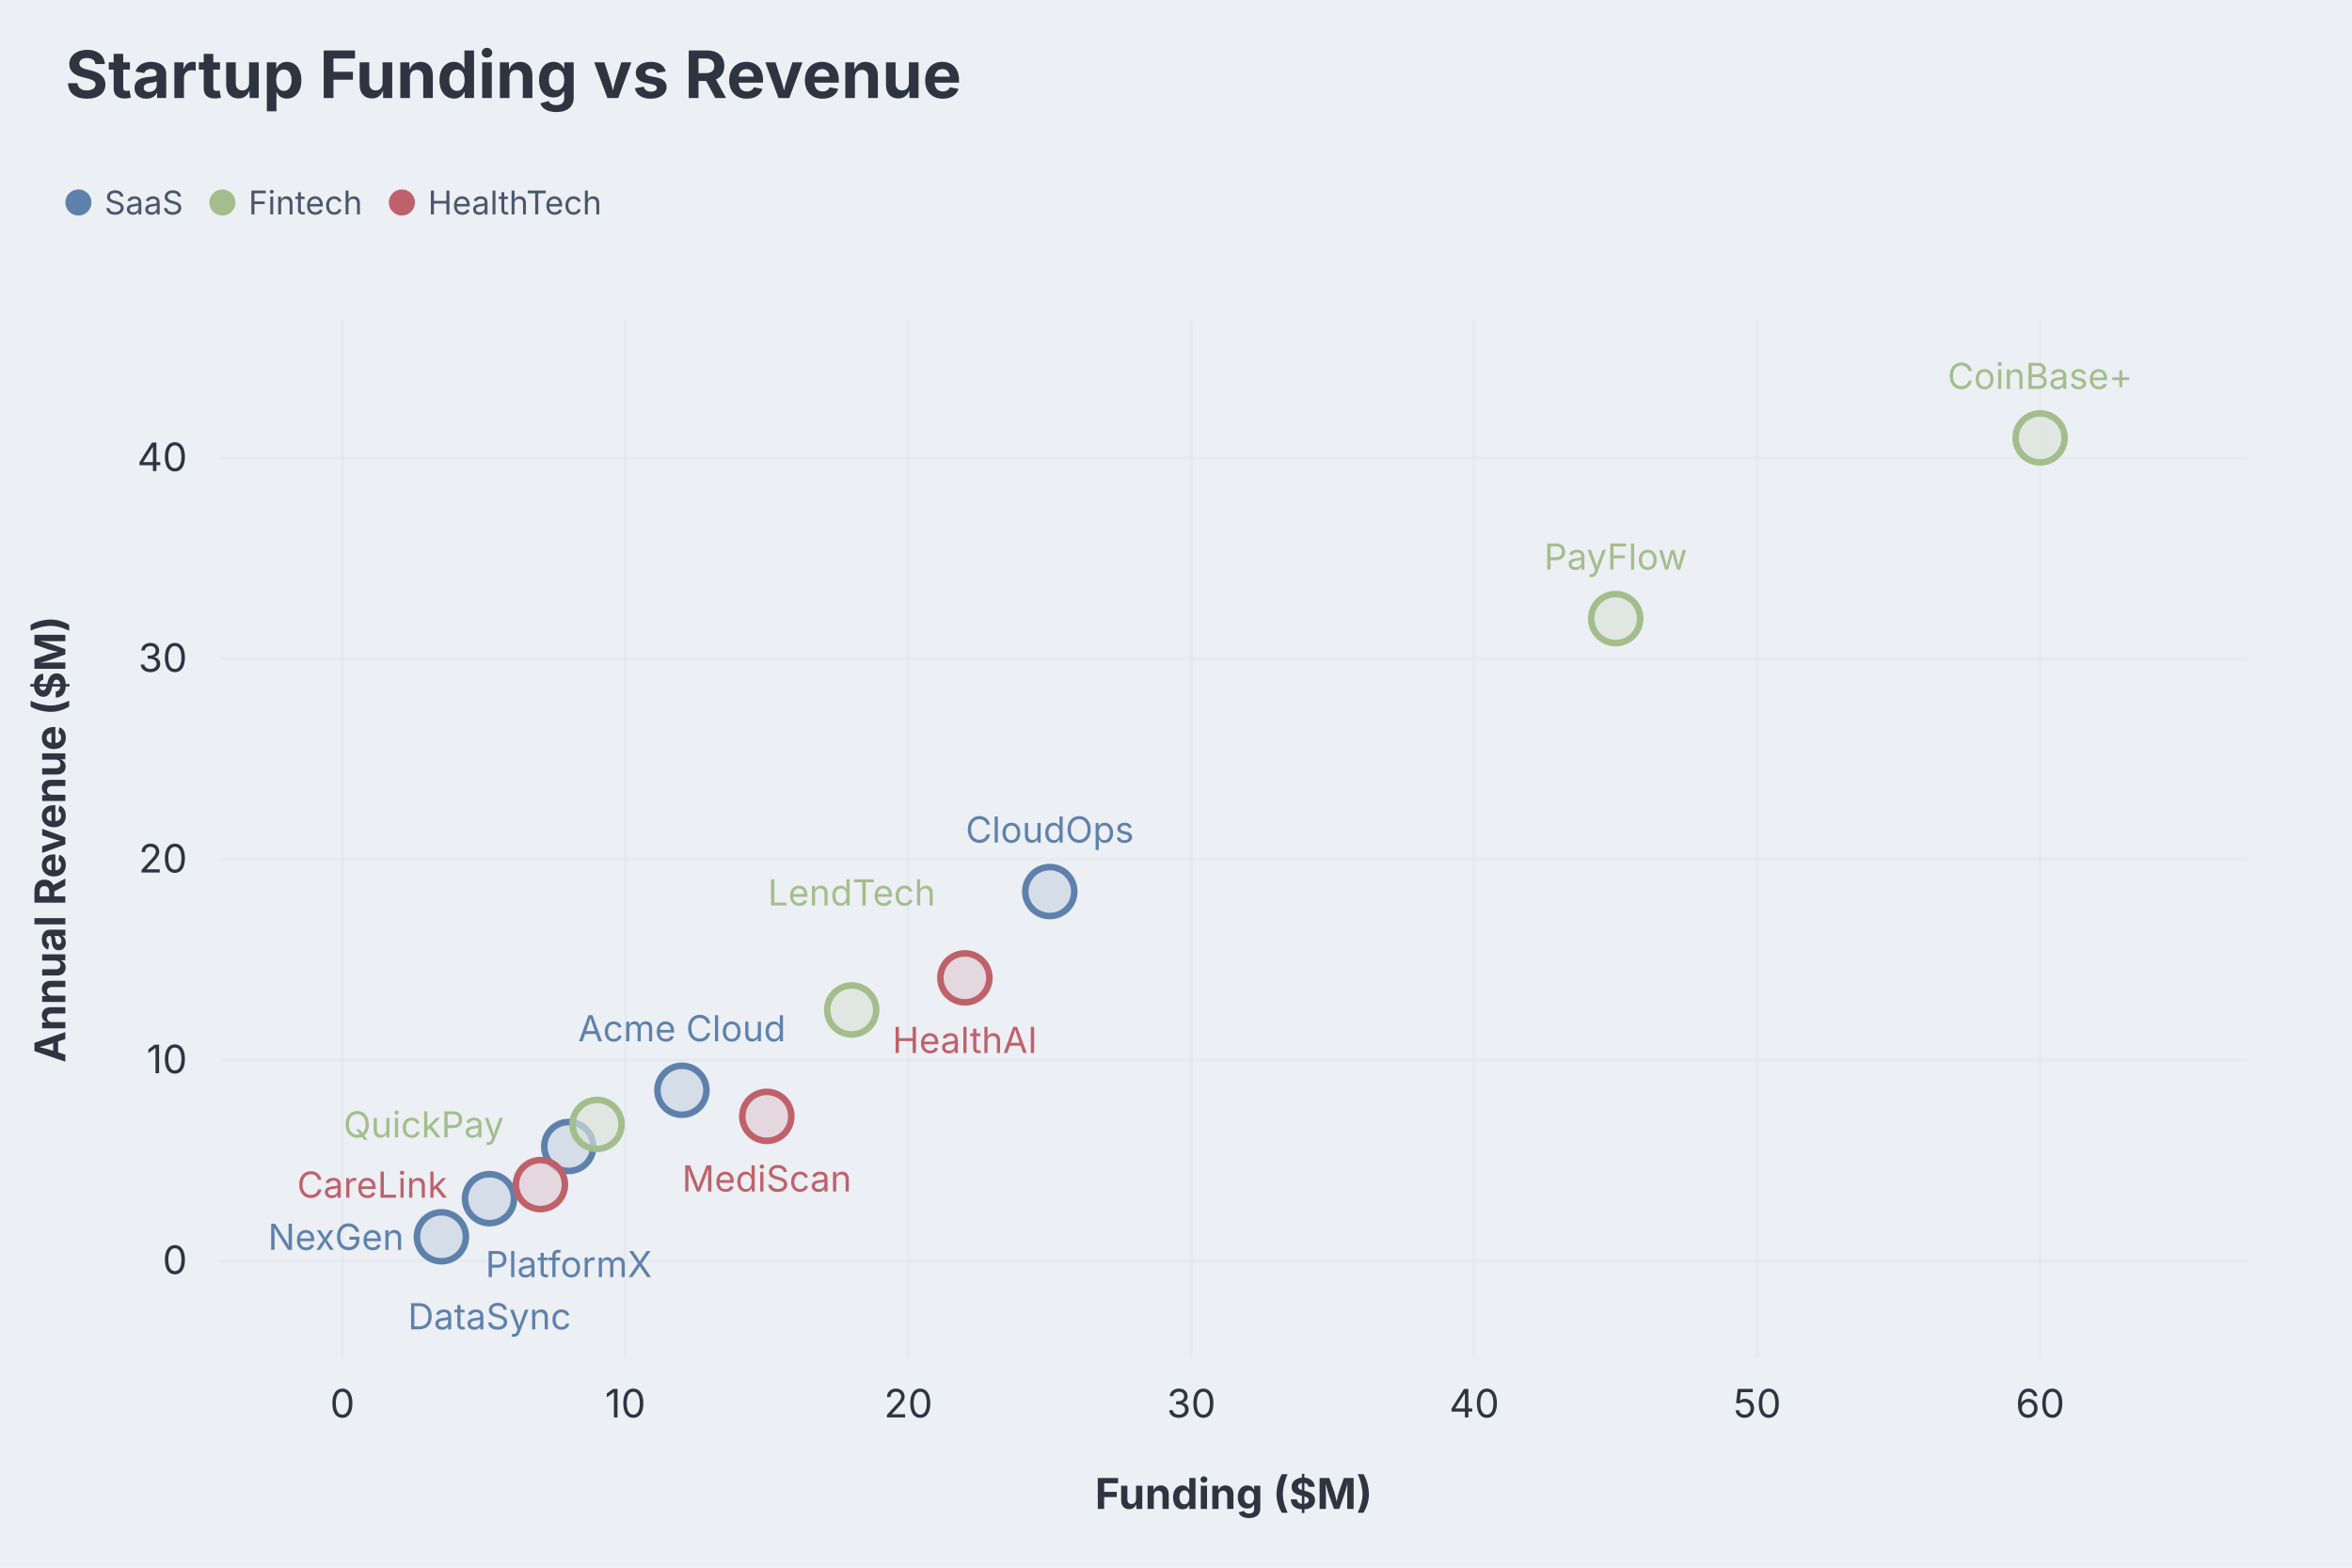
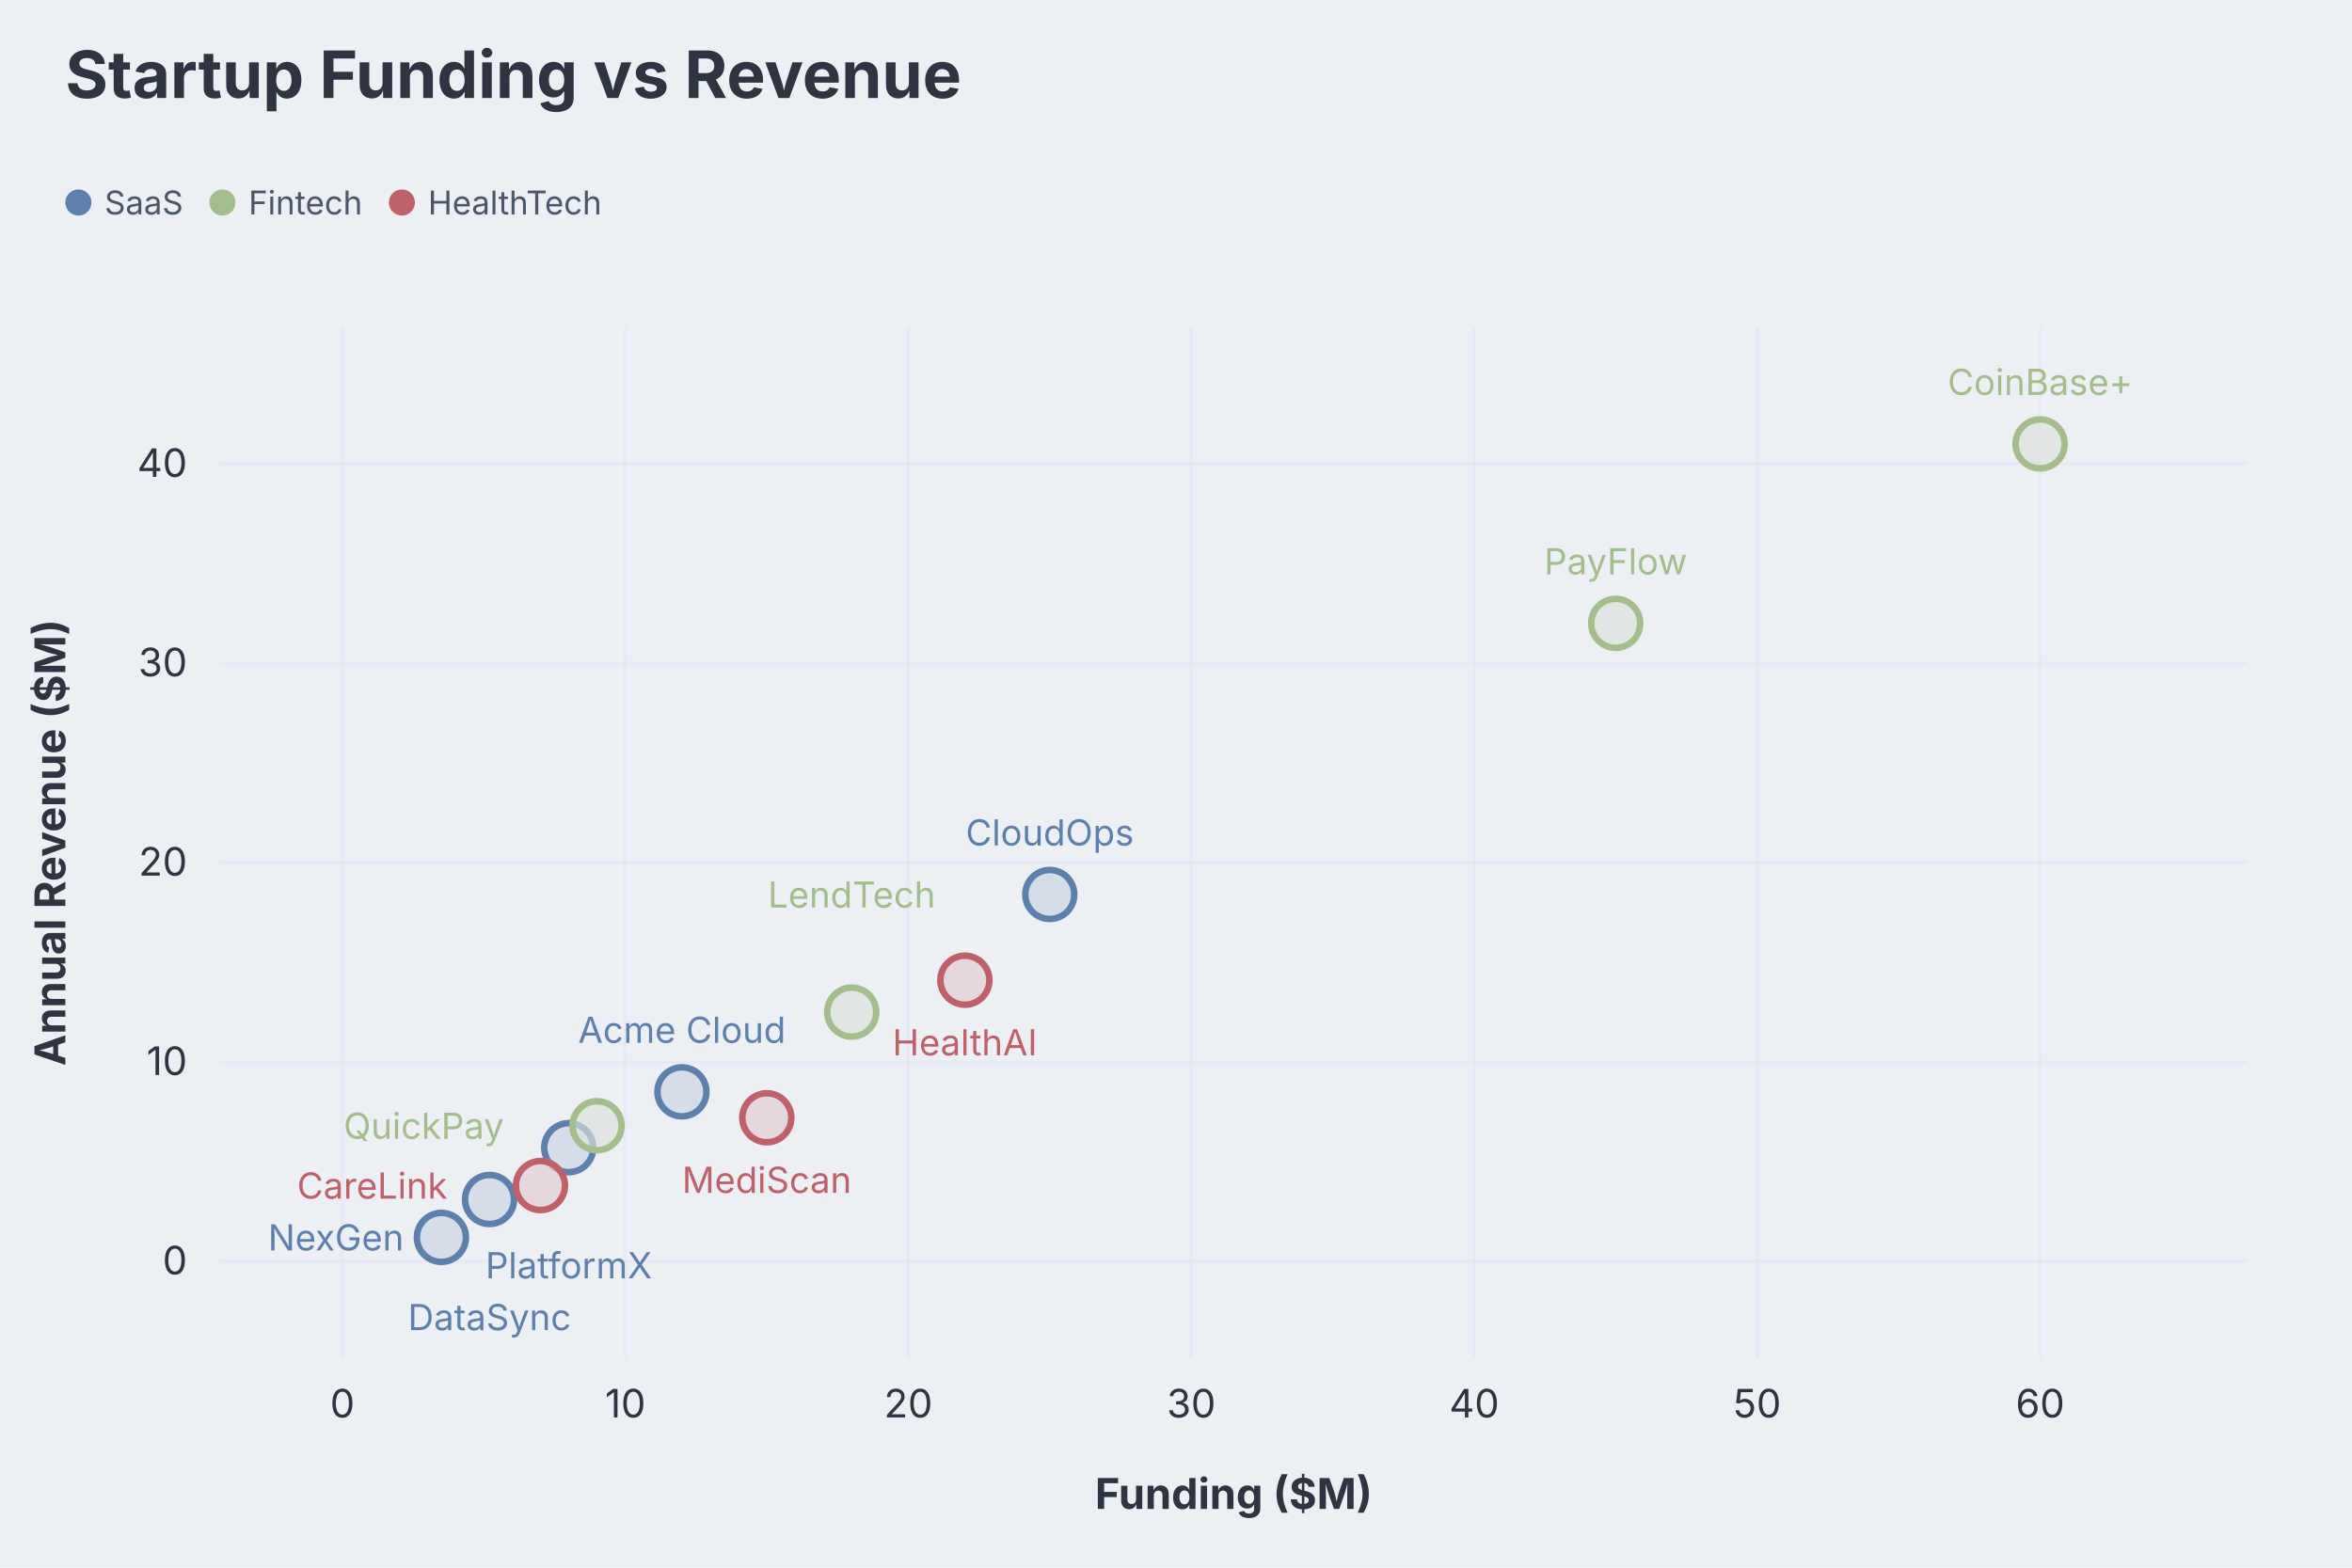
<svg xmlns="http://www.w3.org/2000/svg" aria-describedby="dgmo-desc-907e20f0" role="img" aria-label="Startup Funding vs Revenue — Scatter diagram" width="720" height="480" viewBox="0 0 720 480" style="background: rgb(236, 239, 244); font-family: Inter, system-ui, Avenir, Helvetica, Arial, sans-serif;">
  <style>.dgmo-datum:hover{filter:saturate(1.4) brightness(1.06)}.dgmo-datum{transition:filter .12s ease, opacity .12s ease}@media (hover:hover){svg:has(.dgmo-datum[data-category="SaaS"]:hover) .dgmo-datum:not([data-category="SaaS"]){opacity:0.18}svg:has(.dgmo-datum[data-category="Fintech"]:hover) .dgmo-datum:not([data-category="Fintech"]){opacity:0.18}svg:has(.dgmo-datum[data-category="HealthTech"]:hover) .dgmo-datum:not([data-category="HealthTech"]){opacity:0.18}svg:has([data-legend-entry="saas"]:hover) .dgmo-datum:not([data-category="SaaS"]){opacity:0.18}svg:has(.dgmo-datum[data-category="SaaS"]:hover):has([data-legend-entry="saas"]) [data-legend-entry]:not([data-legend-entry="saas"]){opacity:0.18}svg:has([data-legend-entry="fintech"]:hover) .dgmo-datum:not([data-category="Fintech"]){opacity:0.18}svg:has(.dgmo-datum[data-category="Fintech"]:hover):has([data-legend-entry="fintech"]) [data-legend-entry]:not([data-legend-entry="fintech"]){opacity:0.18}svg:has([data-legend-entry="healthtech"]:hover) .dgmo-datum:not([data-category="HealthTech"]){opacity:0.18}svg:has(.dgmo-datum[data-category="HealthTech"]:hover):has([data-legend-entry="healthtech"]) [data-legend-entry]:not([data-legend-entry="healthtech"]){opacity:0.18}}</style>
  <rect class="dgmo-canvas-bg" x="0" y="0" width="720" height="480" fill="#eceff4" />
  <text class="chart-title" x="20" y="30" text-anchor="start" fill="#2e3440" font-size="20" font-weight="bold" style="cursor: default;" data-line-number="1">Startup Funding vs Revenue</text>
  <g transform="translate(0,48)">
    <g data-frame-legend="" data-dx="20" transform="translate(20,0)">
      <g class="chart-legend" data-legend-active="group" data-legend-left="0" data-legend-right="173.42000000000002">
        <g transform="translate(0,0)" data-legend-group="group">
          <g data-legend-entry="saas" data-series-name="SaaS">
            <rect x="0" y="0" width="44.08" height="28" fill="transparent" />
            <circle cx="4" cy="14" r="4" fill="#5e81ac" />
            <text x="12" y="14" dominant-baseline="central" font-size="10" fill="#4c566a" font-family="Inter, system-ui, Avenir, Helvetica, Arial, sans-serif">SaaS</text>
          </g>
          <g data-legend-entry="fintech" data-series-name="Fintech">
            <rect x="44.08" y="0" width="54.95" height="28" fill="transparent" />
            <circle cx="48.08" cy="14" r="4" fill="#a3be8c" />
            <text x="56.08" y="14" dominant-baseline="central" font-size="10" fill="#4c566a" font-family="Inter, system-ui, Avenir, Helvetica, Arial, sans-serif">Fintech</text>
          </g>
          <g data-legend-entry="healthtech" data-series-name="HealthTech">
            <rect x="99.03" y="0" width="74.39" height="28" fill="transparent" />
            <circle cx="103.03" cy="14" r="4" fill="#bf616a" />
            <text x="111.03" y="14" dominant-baseline="central" font-size="10" fill="#4c566a" font-family="Inter, system-ui, Avenir, Helvetica, Arial, sans-serif">HealthTech</text>
          </g>
        </g>
      </g>
    </g>
  </g>
-   <rect class="dgmo-plot-rect" x="67.324" y="98" width="620.676" height="318" fill="transparent" pointer-events="none" />
-   <line x1="67.324" x2="688" y1="386.062" y2="386.062" stroke="#d8dee9" stroke-opacity="0.25" />
-   <text class="dgmo-tick" x="57.324" y="390.062" text-anchor="end" fill="#2e3440" font-size="12" font-family="Inter, system-ui, Avenir, Helvetica, Arial, sans-serif">0</text>
-   <line x1="67.324" x2="688" y1="324.604" y2="324.604" stroke="#d8dee9" stroke-opacity="0.25" />
-   <text class="dgmo-tick" x="57.324" y="328.604" text-anchor="end" fill="#2e3440" font-size="12" font-family="Inter, system-ui, Avenir, Helvetica, Arial, sans-serif">10</text>
-   <line x1="67.324" x2="688" y1="263.146" y2="263.146" stroke="#d8dee9" stroke-opacity="0.25" />
-   <text class="dgmo-tick" x="57.324" y="267.146" text-anchor="end" fill="#2e3440" font-size="12" font-family="Inter, system-ui, Avenir, Helvetica, Arial, sans-serif">20</text>
-   <line x1="67.324" x2="688" y1="201.688" y2="201.688" stroke="#d8dee9" stroke-opacity="0.25" />
-   <text class="dgmo-tick" x="57.324" y="205.688" text-anchor="end" fill="#2e3440" font-size="12" font-family="Inter, system-ui, Avenir, Helvetica, Arial, sans-serif">30</text>
-   <line x1="67.324" x2="688" y1="140.229" y2="140.229" stroke="#d8dee9" stroke-opacity="0.25" />
-   <text class="dgmo-tick" x="57.324" y="144.229" text-anchor="end" fill="#2e3440" font-size="12" font-family="Inter, system-ui, Avenir, Helvetica, Arial, sans-serif">40</text>
-   <line x1="104.81" x2="104.81" y1="98" y2="416" stroke="#d8dee9" stroke-opacity="0.25" />
+   <rect class="dgmo-plot-rect" x="67.324" y="100" width="620.676" height="316" fill="transparent" pointer-events="none" />
+   <line x1="67.324" x2="688" y1="386.188" y2="386.188" stroke="#d8dee9" stroke-opacity="0.25" />
+   <text class="dgmo-tick" x="57.324" y="390.188" text-anchor="end" fill="#2e3440" font-size="12" font-family="Inter, system-ui, Avenir, Helvetica, Arial, sans-serif">0</text>
+   <line x1="67.324" x2="688" y1="325.146" y2="325.146" stroke="#d8dee9" stroke-opacity="0.25" />
+   <text class="dgmo-tick" x="57.324" y="329.146" text-anchor="end" fill="#2e3440" font-size="12" font-family="Inter, system-ui, Avenir, Helvetica, Arial, sans-serif">10</text>
+   <line x1="67.324" x2="688" y1="264.104" y2="264.104" stroke="#d8dee9" stroke-opacity="0.25" />
+   <text class="dgmo-tick" x="57.324" y="268.104" text-anchor="end" fill="#2e3440" font-size="12" font-family="Inter, system-ui, Avenir, Helvetica, Arial, sans-serif">20</text>
+   <line x1="67.324" x2="688" y1="203.062" y2="203.062" stroke="#d8dee9" stroke-opacity="0.25" />
+   <text class="dgmo-tick" x="57.324" y="207.062" text-anchor="end" fill="#2e3440" font-size="12" font-family="Inter, system-ui, Avenir, Helvetica, Arial, sans-serif">30</text>
+   <line x1="67.324" x2="688" y1="142.021" y2="142.021" stroke="#d8dee9" stroke-opacity="0.25" />
+   <text class="dgmo-tick" x="57.324" y="146.021" text-anchor="end" fill="#2e3440" font-size="12" font-family="Inter, system-ui, Avenir, Helvetica, Arial, sans-serif">40</text>
+   <line x1="104.81" x2="104.81" y1="100" y2="416" stroke="#d8dee9" stroke-opacity="0.25" />
  <text class="dgmo-tick" x="104.81" y="434" text-anchor="middle" fill="#2e3440" font-size="12" font-family="Inter, system-ui, Avenir, Helvetica, Arial, sans-serif">0</text>
-   <line x1="191.43" x2="191.43" y1="98" y2="416" stroke="#d8dee9" stroke-opacity="0.25" />
+   <line x1="191.43" x2="191.43" y1="100" y2="416" stroke="#d8dee9" stroke-opacity="0.25" />
  <text class="dgmo-tick" x="191.43" y="434" text-anchor="middle" fill="#2e3440" font-size="12" font-family="Inter, system-ui, Avenir, Helvetica, Arial, sans-serif">10</text>
-   <line x1="278.049" x2="278.049" y1="98" y2="416" stroke="#d8dee9" stroke-opacity="0.25" />
+   <line x1="278.049" x2="278.049" y1="100" y2="416" stroke="#d8dee9" stroke-opacity="0.25" />
  <text class="dgmo-tick" x="278.049" y="434" text-anchor="middle" fill="#2e3440" font-size="12" font-family="Inter, system-ui, Avenir, Helvetica, Arial, sans-serif">20</text>
-   <line x1="364.669" x2="364.669" y1="98" y2="416" stroke="#d8dee9" stroke-opacity="0.25" />
+   <line x1="364.669" x2="364.669" y1="100" y2="416" stroke="#d8dee9" stroke-opacity="0.25" />
  <text class="dgmo-tick" x="364.669" y="434" text-anchor="middle" fill="#2e3440" font-size="12" font-family="Inter, system-ui, Avenir, Helvetica, Arial, sans-serif">30</text>
-   <line x1="451.289" x2="451.289" y1="98" y2="416" stroke="#d8dee9" stroke-opacity="0.25" />
+   <line x1="451.289" x2="451.289" y1="100" y2="416" stroke="#d8dee9" stroke-opacity="0.25" />
  <text class="dgmo-tick" x="451.289" y="434" text-anchor="middle" fill="#2e3440" font-size="12" font-family="Inter, system-ui, Avenir, Helvetica, Arial, sans-serif">40</text>
-   <line x1="537.908" x2="537.908" y1="98" y2="416" stroke="#d8dee9" stroke-opacity="0.25" />
+   <line x1="537.908" x2="537.908" y1="100" y2="416" stroke="#d8dee9" stroke-opacity="0.25" />
  <text class="dgmo-tick" x="537.908" y="434" text-anchor="middle" fill="#2e3440" font-size="12" font-family="Inter, system-ui, Avenir, Helvetica, Arial, sans-serif">50</text>
-   <line x1="624.528" x2="624.528" y1="98" y2="416" stroke="#d8dee9" stroke-opacity="0.25" />
+   <line x1="624.528" x2="624.528" y1="100" y2="416" stroke="#d8dee9" stroke-opacity="0.25" />
  <text class="dgmo-tick" x="624.528" y="434" text-anchor="middle" fill="#2e3440" font-size="12" font-family="Inter, system-ui, Avenir, Helvetica, Arial, sans-serif">60</text>
-   <circle cx="208.754" cy="333.823" r="7.5" fill="#c9d4e2" fill-opacity="0.65" stroke="#5e81ac" stroke-width="2" class="dgmo-datum" data-line-number="6" data-emph-key="Acme Cloud" data-name="Acme Cloud · SaaS" data-value="(12, 8.5)" data-color="#5e81ac" data-axval-x="12" data-axval-y="8.5" data-category="SaaS" data-series-name="SaaS" />
-   <text class="dgmo-ptlabel" data-line-number="6" x="208.754" y="314.823" text-anchor="middle" dominant-baseline="central" fill="#5e81ac" font-size="11" font-family="Inter, system-ui, Avenir, Helvetica, Arial, sans-serif">Acme Cloud</text>
-   <circle cx="149.852" cy="367.01" r="7.5" fill="#c9d4e2" fill-opacity="0.65" stroke="#5e81ac" stroke-width="2" class="dgmo-datum" data-line-number="7" data-emph-key="DataSync" data-name="DataSync · SaaS" data-value="(5.2, 3.1)" data-color="#5e81ac" data-axval-x="5.2" data-axval-y="3.1" data-category="SaaS" data-series-name="SaaS" />
-   <text class="dgmo-ptlabel" data-line-number="7" x="149.852" y="403.01" text-anchor="middle" dominant-baseline="central" fill="#5e81ac" font-size="11" font-family="Inter, system-ui, Avenir, Helvetica, Arial, sans-serif">DataSync</text>
-   <circle cx="321.359" cy="272.979" r="7.5" fill="#c9d4e2" fill-opacity="0.65" stroke="#5e81ac" stroke-width="2" class="dgmo-datum" data-line-number="8" data-emph-key="CloudOps" data-name="CloudOps · SaaS" data-value="(25, 18.4)" data-color="#5e81ac" data-axval-x="25" data-axval-y="18.4" data-category="SaaS" data-series-name="SaaS" />
-   <text class="dgmo-ptlabel" data-line-number="8" x="321.359" y="253.979" text-anchor="middle" dominant-baseline="central" fill="#5e81ac" font-size="11" font-family="Inter, system-ui, Avenir, Helvetica, Arial, sans-serif">CloudOps</text>
-   <circle cx="174.106" cy="351.031" r="7.5" fill="#c9d4e2" fill-opacity="0.65" stroke="#5e81ac" stroke-width="2" class="dgmo-datum" data-line-number="9" data-emph-key="PlatformX" data-name="PlatformX · SaaS" data-value="(8, 5.7)" data-color="#5e81ac" data-axval-x="8" data-axval-y="5.7" data-category="SaaS" data-series-name="SaaS" />
-   <text class="dgmo-ptlabel" data-line-number="9" x="174.106" y="387.031" text-anchor="middle" dominant-baseline="central" fill="#5e81ac" font-size="11" font-family="Inter, system-ui, Avenir, Helvetica, Arial, sans-serif">PlatformX</text>
-   <circle cx="135.127" cy="378.688" r="7.5" fill="#c9d4e2" fill-opacity="0.65" stroke="#5e81ac" stroke-width="2" class="dgmo-datum" data-line-number="10" data-emph-key="NexGen" data-name="NexGen · SaaS" data-value="(3.5, 1.2)" data-color="#5e81ac" data-axval-x="3.5" data-axval-y="1.2" data-category="SaaS" data-series-name="SaaS" />
-   <text class="dgmo-ptlabel" data-line-number="10" x="123.627" y="378.688" text-anchor="end" dominant-baseline="central" fill="#5e81ac" font-size="11" font-family="Inter, system-ui, Avenir, Helvetica, Arial, sans-serif">NexGen</text>
-   <circle cx="494.599" cy="189.396" r="7.5" fill="#dae3da" fill-opacity="0.65" stroke="#a3be8c" stroke-width="2" class="dgmo-datum" data-line-number="13" data-emph-key="PayFlow" data-name="PayFlow · Fintech" data-value="(45, 32)" data-color="#a3be8c" data-axval-x="45" data-axval-y="32" data-category="Fintech" data-series-name="Fintech" />
-   <text class="dgmo-ptlabel" data-line-number="13" x="494.599" y="170.396" text-anchor="middle" dominant-baseline="central" fill="#a3be8c" font-size="11" font-family="Inter, system-ui, Avenir, Helvetica, Arial, sans-serif">PayFlow</text>
-   <circle cx="260.725" cy="309.24" r="7.5" fill="#dae3da" fill-opacity="0.65" stroke="#a3be8c" stroke-width="2" class="dgmo-datum" data-line-number="14" data-emph-key="LendTech" data-name="LendTech · Fintech" data-value="(18, 12.5)" data-color="#a3be8c" data-axval-x="18" data-axval-y="12.5" data-category="Fintech" data-series-name="Fintech" />
-   <text class="dgmo-ptlabel" data-line-number="14" x="260.725" y="273.24" text-anchor="middle" dominant-baseline="central" fill="#a3be8c" font-size="11" font-family="Inter, system-ui, Avenir, Helvetica, Arial, sans-serif">LendTech</text>
-   <circle cx="624.528" cy="134.083" r="7.5" fill="#dae3da" fill-opacity="0.65" stroke="#a3be8c" stroke-width="2" class="dgmo-datum" data-line-number="15" data-emph-key="CoinBase+" data-name="CoinBase+ · Fintech" data-value="(60, 41)" data-color="#a3be8c" data-axval-x="60" data-axval-y="41" data-category="Fintech" data-series-name="Fintech" />
-   <text class="dgmo-ptlabel" data-line-number="15" x="624.528" y="115.083" text-anchor="middle" dominant-baseline="central" fill="#a3be8c" font-size="11" font-family="Inter, system-ui, Avenir, Helvetica, Arial, sans-serif">CoinBase+</text>
-   <circle cx="182.768" cy="344.271" r="7.5" fill="#dae3da" fill-opacity="0.65" stroke="#a3be8c" stroke-width="2" class="dgmo-datum" data-line-number="16" data-emph-key="QuickPay" data-name="QuickPay · Fintech" data-value="(9, 6.8)" data-color="#a3be8c" data-axval-x="9" data-axval-y="6.8" data-category="Fintech" data-series-name="Fintech" />
-   <text class="dgmo-ptlabel" data-line-number="16" x="154.268" y="344.271" text-anchor="end" dominant-baseline="central" fill="#a3be8c" font-size="11" font-family="Inter, system-ui, Avenir, Helvetica, Arial, sans-serif">QuickPay</text>
-   <circle cx="234.739" cy="341.812" r="7.5" fill="#e1ccd2" fill-opacity="0.65" stroke="#bf616a" stroke-width="2" class="dgmo-datum" data-line-number="19" data-emph-key="MediScan" data-name="MediScan · HealthTech" data-value="(15, 7.2)" data-color="#bf616a" data-axval-x="15" data-axval-y="7.2" data-category="HealthTech" data-series-name="HealthTech" />
-   <text class="dgmo-ptlabel" data-line-number="19" x="234.739" y="360.812" text-anchor="middle" dominant-baseline="central" fill="#bf616a" font-size="11" font-family="Inter, system-ui, Avenir, Helvetica, Arial, sans-serif">MediScan</text>
-   <circle cx="295.373" cy="299.406" r="7.5" fill="#e1ccd2" fill-opacity="0.65" stroke="#bf616a" stroke-width="2" class="dgmo-datum" data-line-number="20" data-emph-key="HealthAI" data-name="HealthAI · HealthTech" data-value="(22, 14.1)" data-color="#bf616a" data-axval-x="22" data-axval-y="14.1" data-category="HealthTech" data-series-name="HealthTech" />
-   <text class="dgmo-ptlabel" data-line-number="20" x="295.373" y="318.406" text-anchor="middle" dominant-baseline="central" fill="#bf616a" font-size="11" font-family="Inter, system-ui, Avenir, Helvetica, Arial, sans-serif">HealthAI</text>
-   <circle cx="165.444" cy="362.708" r="7.5" fill="#e1ccd2" fill-opacity="0.65" stroke="#bf616a" stroke-width="2" class="dgmo-datum" data-line-number="21" data-emph-key="CareLink" data-name="CareLink · HealthTech" data-value="(7, 3.8)" data-color="#bf616a" data-axval-x="7" data-axval-y="3.8" data-category="HealthTech" data-series-name="HealthTech" />
-   <text class="dgmo-ptlabel" data-line-number="21" x="136.944" y="362.708" text-anchor="end" dominant-baseline="central" fill="#bf616a" font-size="11" font-family="Inter, system-ui, Avenir, Helvetica, Arial, sans-serif">CareLink</text>
+   <circle cx="208.754" cy="334.302" r="7.5" fill="#c9d4e2" fill-opacity="0.65" stroke="#5e81ac" stroke-width="2" class="dgmo-datum" data-line-number="6" data-emph-key="Acme Cloud" data-name="Acme Cloud · SaaS" data-value="(12, 8.5)" data-color="#5e81ac" data-axval-x="12" data-axval-y="8.5" data-category="SaaS" data-series-name="SaaS" />
+   <text class="dgmo-ptlabel" data-line-number="6" x="208.754" y="315.302" text-anchor="middle" dominant-baseline="central" fill="#5e81ac" font-size="11" font-family="Inter, system-ui, Avenir, Helvetica, Arial, sans-serif">Acme Cloud</text>
+   <circle cx="149.852" cy="367.265" r="7.5" fill="#c9d4e2" fill-opacity="0.65" stroke="#5e81ac" stroke-width="2" class="dgmo-datum" data-line-number="7" data-emph-key="DataSync" data-name="DataSync · SaaS" data-value="(5.2, 3.1)" data-color="#5e81ac" data-axval-x="5.2" data-axval-y="3.1" data-category="SaaS" data-series-name="SaaS" />
+   <text class="dgmo-ptlabel" data-line-number="7" x="149.852" y="403.265" text-anchor="middle" dominant-baseline="central" fill="#5e81ac" font-size="11" font-family="Inter, system-ui, Avenir, Helvetica, Arial, sans-serif">DataSync</text>
+   <circle cx="321.359" cy="273.871" r="7.5" fill="#c9d4e2" fill-opacity="0.65" stroke="#5e81ac" stroke-width="2" class="dgmo-datum" data-line-number="8" data-emph-key="CloudOps" data-name="CloudOps · SaaS" data-value="(25, 18.4)" data-color="#5e81ac" data-axval-x="25" data-axval-y="18.4" data-category="SaaS" data-series-name="SaaS" />
+   <text class="dgmo-ptlabel" data-line-number="8" x="321.359" y="254.871" text-anchor="middle" dominant-baseline="central" fill="#5e81ac" font-size="11" font-family="Inter, system-ui, Avenir, Helvetica, Arial, sans-serif">CloudOps</text>
+   <circle cx="174.106" cy="351.394" r="7.5" fill="#c9d4e2" fill-opacity="0.65" stroke="#5e81ac" stroke-width="2" class="dgmo-datum" data-line-number="9" data-emph-key="PlatformX" data-name="PlatformX · SaaS" data-value="(8, 5.7)" data-color="#5e81ac" data-axval-x="8" data-axval-y="5.7" data-category="SaaS" data-series-name="SaaS" />
+   <text class="dgmo-ptlabel" data-line-number="9" x="174.106" y="387.394" text-anchor="middle" dominant-baseline="central" fill="#5e81ac" font-size="11" font-family="Inter, system-ui, Avenir, Helvetica, Arial, sans-serif">PlatformX</text>
+   <circle cx="135.127" cy="378.863" r="7.5" fill="#c9d4e2" fill-opacity="0.65" stroke="#5e81ac" stroke-width="2" class="dgmo-datum" data-line-number="10" data-emph-key="NexGen" data-name="NexGen · SaaS" data-value="(3.5, 1.2)" data-color="#5e81ac" data-axval-x="3.5" data-axval-y="1.2" data-category="SaaS" data-series-name="SaaS" />
+   <text class="dgmo-ptlabel" data-line-number="10" x="123.627" y="378.863" text-anchor="end" dominant-baseline="central" fill="#5e81ac" font-size="11" font-family="Inter, system-ui, Avenir, Helvetica, Arial, sans-serif">NexGen</text>
+   <circle cx="494.599" cy="190.854" r="7.5" fill="#dae3da" fill-opacity="0.65" stroke="#a3be8c" stroke-width="2" class="dgmo-datum" data-line-number="13" data-emph-key="PayFlow" data-name="PayFlow · Fintech" data-value="(45, 32)" data-color="#a3be8c" data-axval-x="45" data-axval-y="32" data-category="Fintech" data-series-name="Fintech" />
+   <text class="dgmo-ptlabel" data-line-number="13" x="494.599" y="171.854" text-anchor="middle" dominant-baseline="central" fill="#a3be8c" font-size="11" font-family="Inter, system-ui, Avenir, Helvetica, Arial, sans-serif">PayFlow</text>
+   <circle cx="260.725" cy="309.885" r="7.5" fill="#dae3da" fill-opacity="0.65" stroke="#a3be8c" stroke-width="2" class="dgmo-datum" data-line-number="14" data-emph-key="LendTech" data-name="LendTech · Fintech" data-value="(18, 12.5)" data-color="#a3be8c" data-axval-x="18" data-axval-y="12.5" data-category="Fintech" data-series-name="Fintech" />
+   <text class="dgmo-ptlabel" data-line-number="14" x="260.725" y="273.885" text-anchor="middle" dominant-baseline="central" fill="#a3be8c" font-size="11" font-family="Inter, system-ui, Avenir, Helvetica, Arial, sans-serif">LendTech</text>
+   <circle cx="624.528" cy="135.917" r="7.5" fill="#dae3da" fill-opacity="0.65" stroke="#a3be8c" stroke-width="2" class="dgmo-datum" data-line-number="15" data-emph-key="CoinBase+" data-name="CoinBase+ · Fintech" data-value="(60, 41)" data-color="#a3be8c" data-axval-x="60" data-axval-y="41" data-category="Fintech" data-series-name="Fintech" />
+   <text class="dgmo-ptlabel" data-line-number="15" x="624.528" y="116.917" text-anchor="middle" dominant-baseline="central" fill="#a3be8c" font-size="11" font-family="Inter, system-ui, Avenir, Helvetica, Arial, sans-serif">CoinBase+</text>
+   <circle cx="182.768" cy="344.679" r="7.5" fill="#dae3da" fill-opacity="0.65" stroke="#a3be8c" stroke-width="2" class="dgmo-datum" data-line-number="16" data-emph-key="QuickPay" data-name="QuickPay · Fintech" data-value="(9, 6.8)" data-color="#a3be8c" data-axval-x="9" data-axval-y="6.8" data-category="Fintech" data-series-name="Fintech" />
+   <text class="dgmo-ptlabel" data-line-number="16" x="154.268" y="344.679" text-anchor="end" dominant-baseline="central" fill="#a3be8c" font-size="11" font-family="Inter, system-ui, Avenir, Helvetica, Arial, sans-serif">QuickPay</text>
+   <circle cx="234.739" cy="342.238" r="7.5" fill="#e1ccd2" fill-opacity="0.65" stroke="#bf616a" stroke-width="2" class="dgmo-datum" data-line-number="19" data-emph-key="MediScan" data-name="MediScan · HealthTech" data-value="(15, 7.2)" data-color="#bf616a" data-axval-x="15" data-axval-y="7.2" data-category="HealthTech" data-series-name="HealthTech" />
+   <text class="dgmo-ptlabel" data-line-number="19" x="234.739" y="361.238" text-anchor="middle" dominant-baseline="central" fill="#bf616a" font-size="11" font-family="Inter, system-ui, Avenir, Helvetica, Arial, sans-serif">MediScan</text>
+   <circle cx="295.373" cy="300.119" r="7.5" fill="#e1ccd2" fill-opacity="0.65" stroke="#bf616a" stroke-width="2" class="dgmo-datum" data-line-number="20" data-emph-key="HealthAI" data-name="HealthAI · HealthTech" data-value="(22, 14.1)" data-color="#bf616a" data-axval-x="22" data-axval-y="14.1" data-category="HealthTech" data-series-name="HealthTech" />
+   <text class="dgmo-ptlabel" data-line-number="20" x="295.373" y="319.119" text-anchor="middle" dominant-baseline="central" fill="#bf616a" font-size="11" font-family="Inter, system-ui, Avenir, Helvetica, Arial, sans-serif">HealthAI</text>
+   <circle cx="165.444" cy="362.992" r="7.5" fill="#e1ccd2" fill-opacity="0.65" stroke="#bf616a" stroke-width="2" class="dgmo-datum" data-line-number="21" data-emph-key="CareLink" data-name="CareLink · HealthTech" data-value="(7, 3.8)" data-color="#bf616a" data-axval-x="7" data-axval-y="3.8" data-category="HealthTech" data-series-name="HealthTech" />
+   <text class="dgmo-ptlabel" data-line-number="21" x="136.944" y="362.992" text-anchor="end" dominant-baseline="central" fill="#bf616a" font-size="11" font-family="Inter, system-ui, Avenir, Helvetica, Arial, sans-serif">CareLink</text>
  <text x="377.662" y="462" text-anchor="middle" fill="#2e3440" font-size="13" font-family="Inter, system-ui, Avenir, Helvetica, Arial, sans-serif" font-weight="bold">Funding ($M)</text>
-   <text transform="translate(20,257) rotate(-90)" text-anchor="middle" fill="#2e3440" font-size="13" font-family="Inter, system-ui, Avenir, Helvetica, Arial, sans-serif" font-weight="bold">Annual Revenue ($M)</text>
+   <text transform="translate(20,258) rotate(-90)" text-anchor="middle" fill="#2e3440" font-size="13" font-family="Inter, system-ui, Avenir, Helvetica, Arial, sans-serif" font-weight="bold">Annual Revenue ($M)</text>
</svg>
